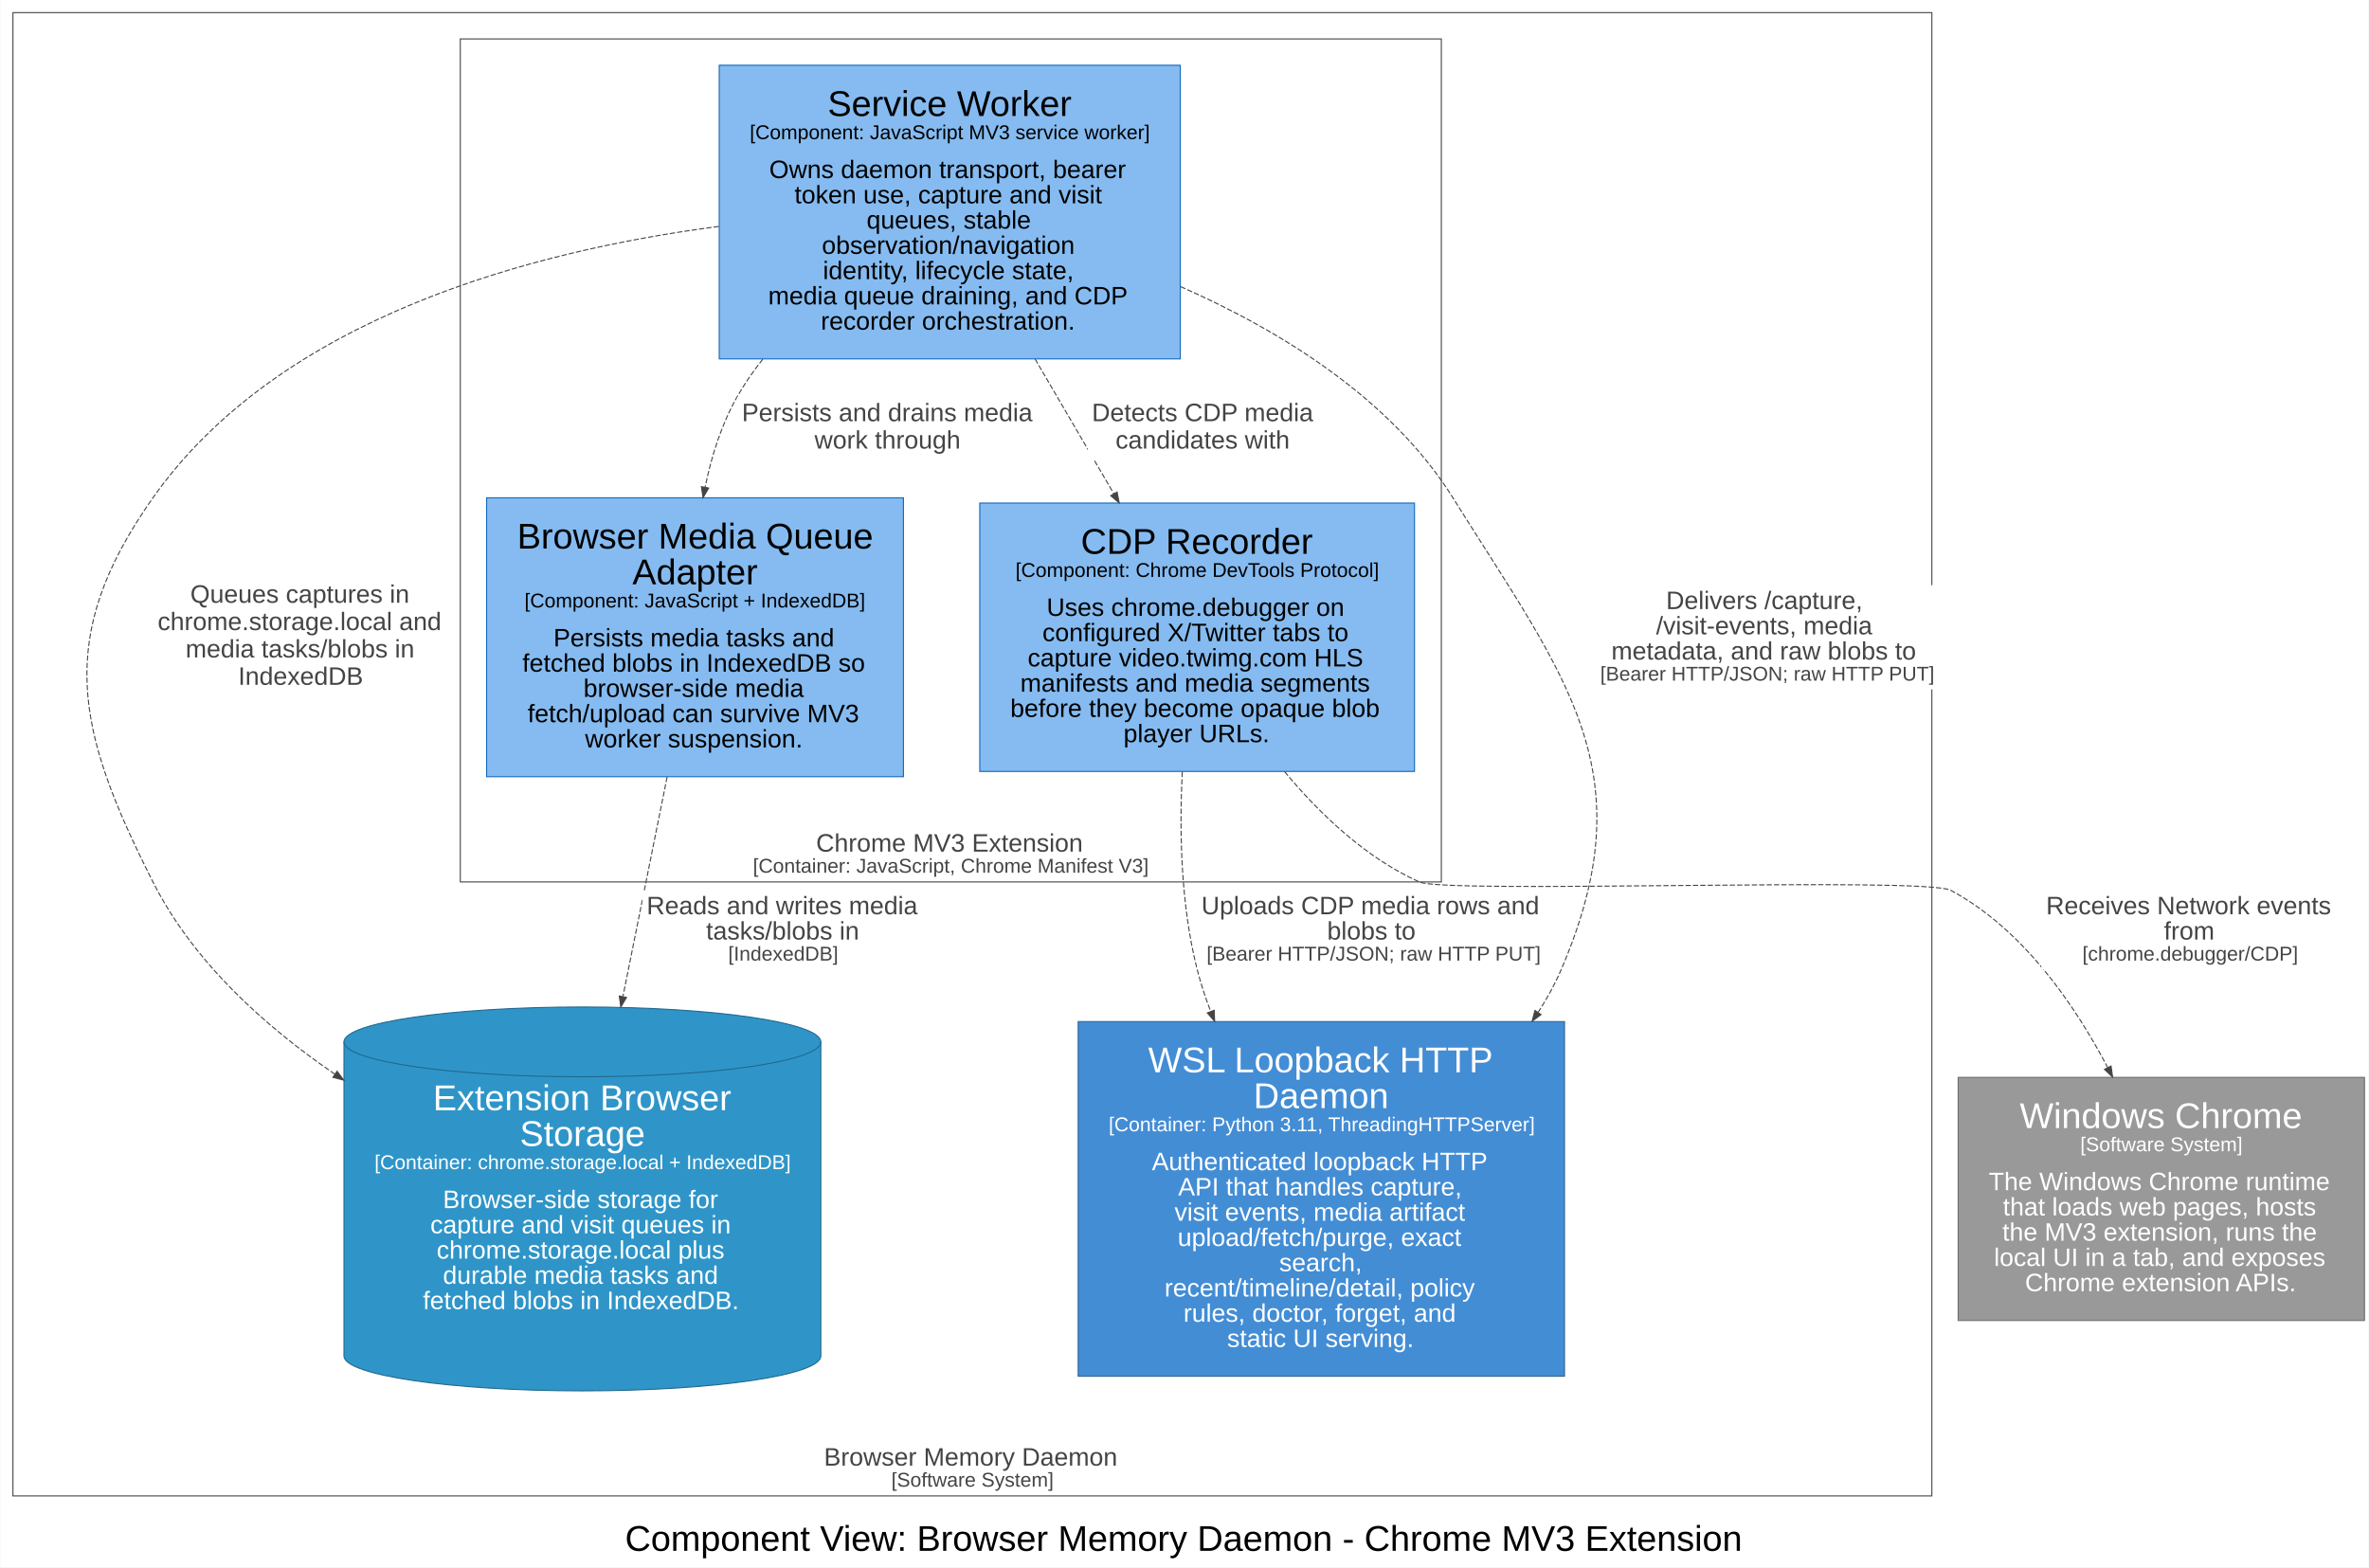
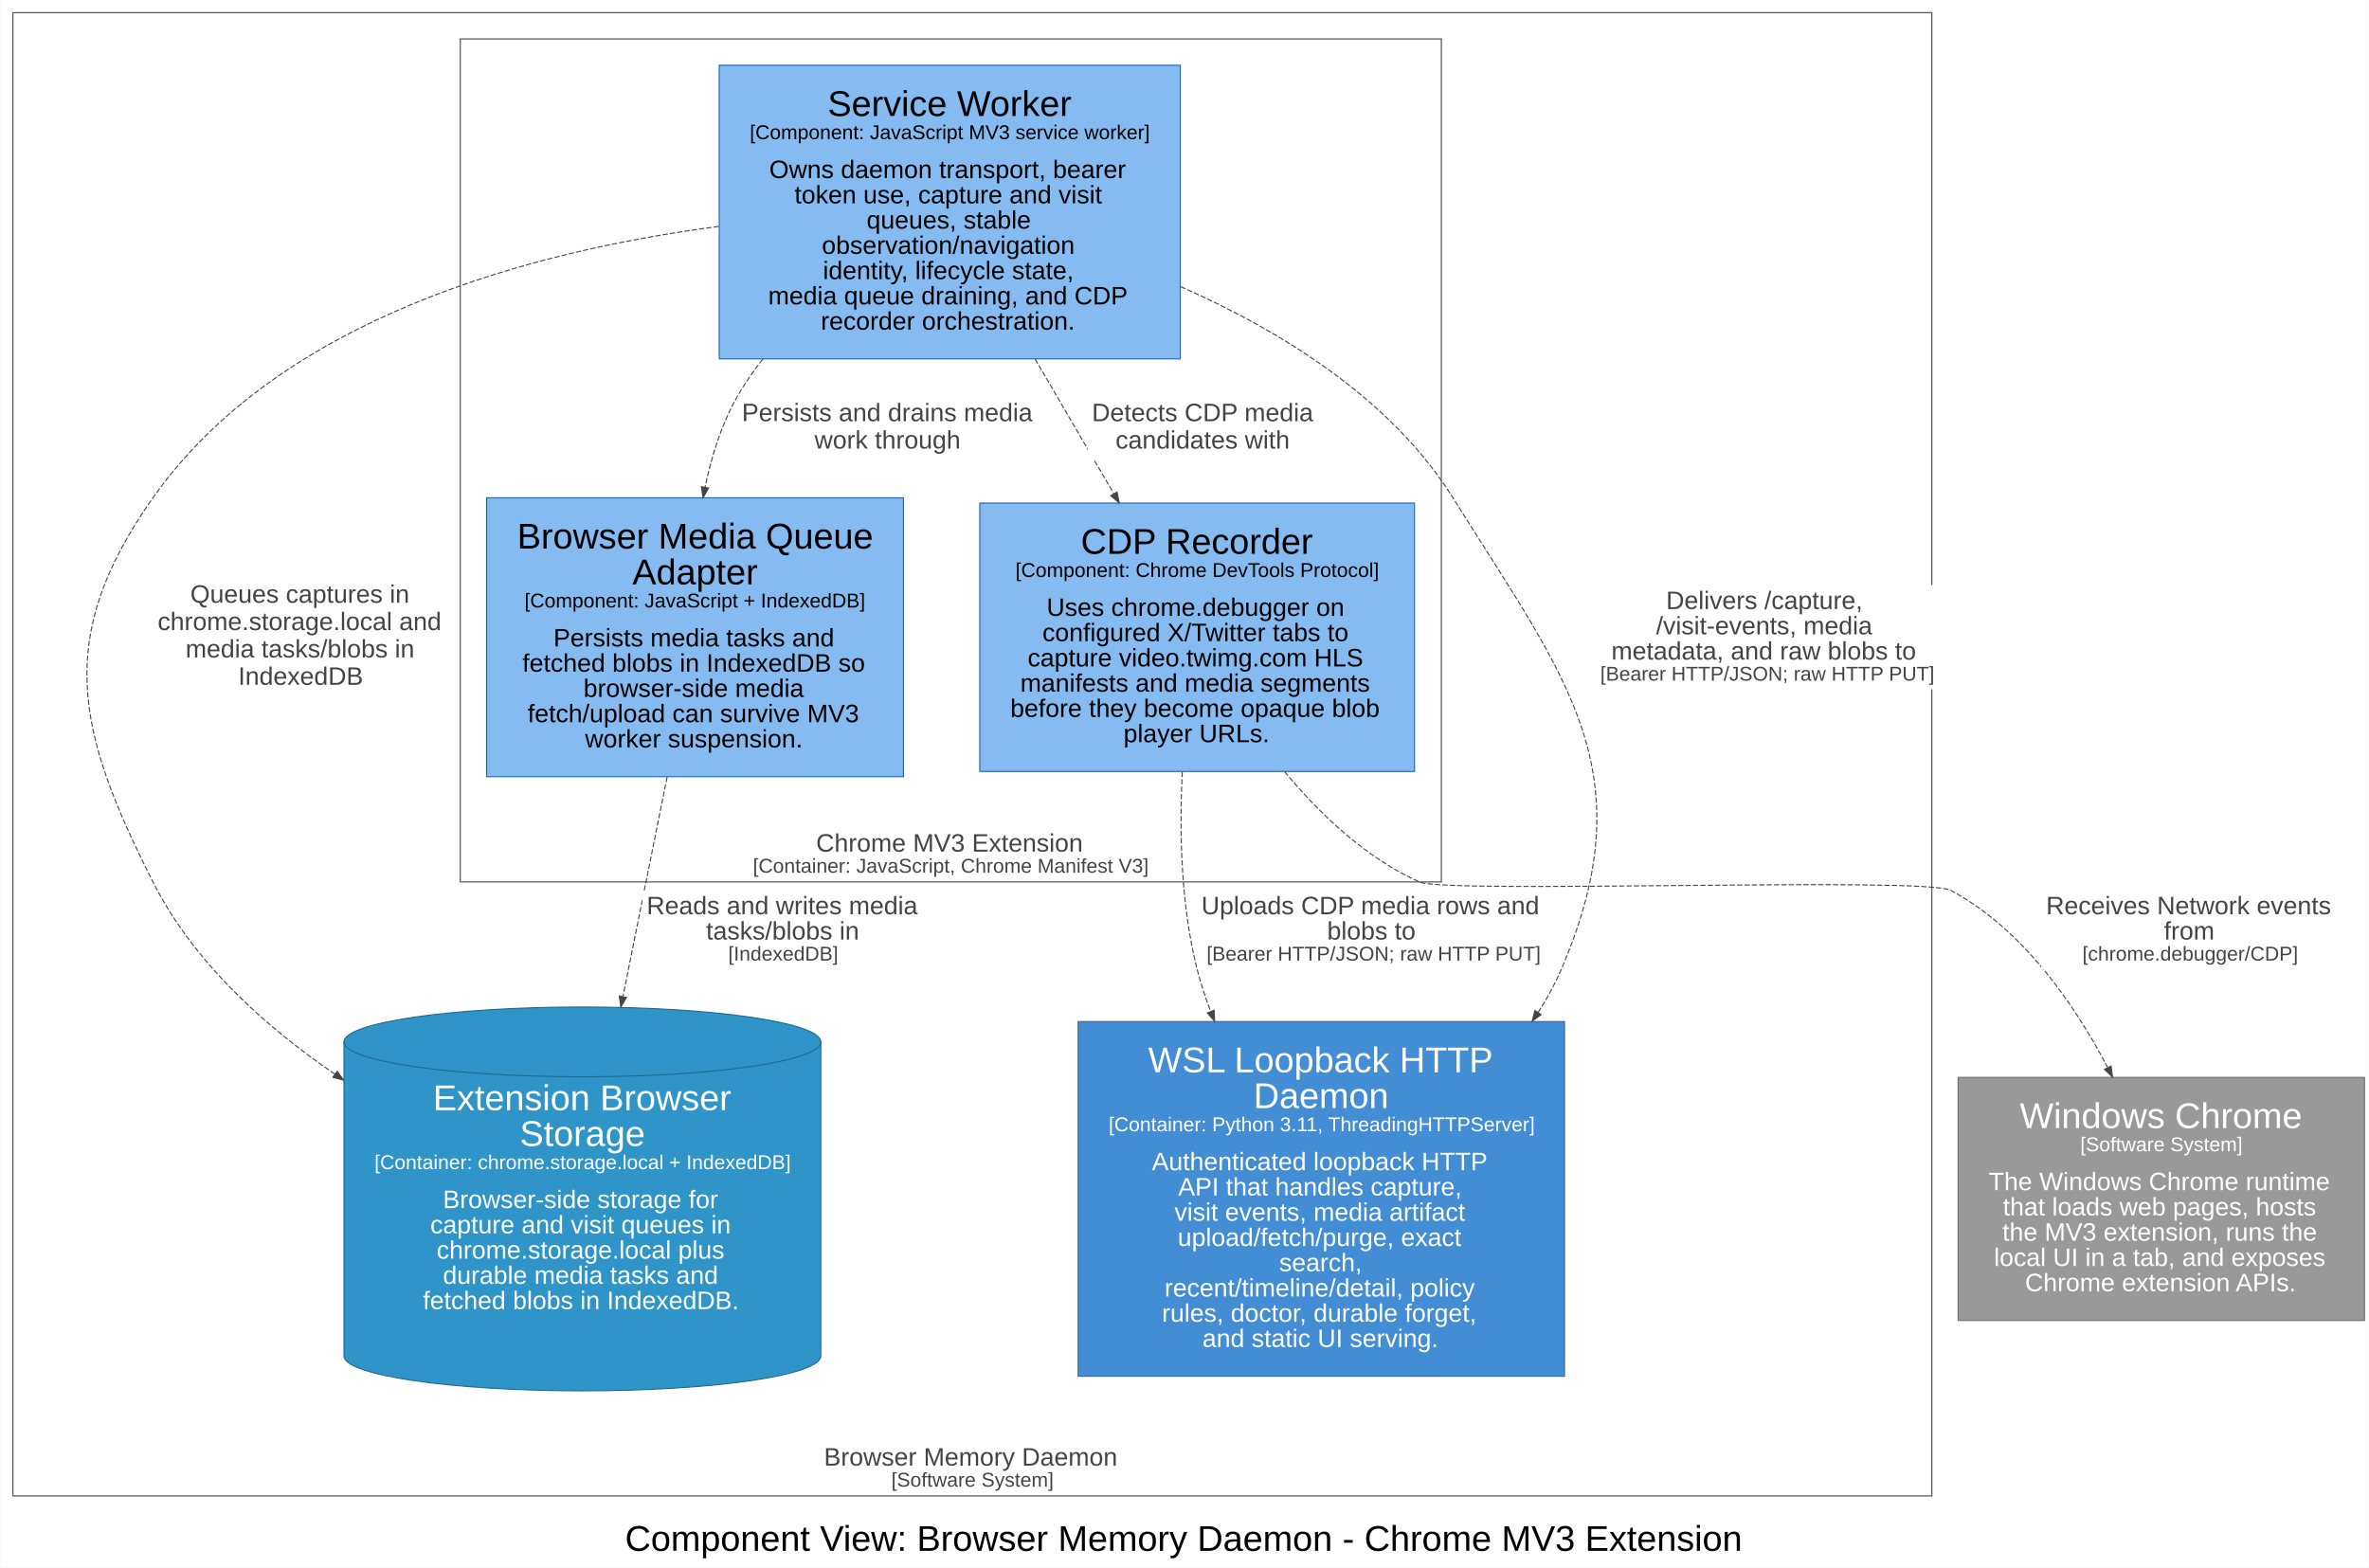
<svg xmlns="http://www.w3.org/2000/svg" width="2250pt" height="1489pt" viewBox="0.00 0.00 2250.00 1489.38">
  <g id="graph0" class="graph" transform="scale(1 1) rotate(0) translate(4 1485.38)">
    <polygon fill="white" stroke="transparent" points="-4,4 -4,-1485.38 2246,-1485.38 2246,4 -4,4" />
    <text text-anchor="start" x="589.5" y="-11.8" font-family="Arial" font-size="34.00">Component View: Browser Memory Daemon - Chrome MV3 Extension</text>
    <g id="clust1" class="cluster">
      <polygon fill="none" stroke="#444444" points="8,-64 8,-1473.38 1831,-1473.38 1831,-64 8,-64" />
      <text text-anchor="start" x="778.5" y="-92.8" font-family="Arial" font-size="24.00" fill="#444444">Browser Memory Daemon</text>
      <text text-anchor="start" x="842.5" y="-72.8" font-family="Arial" font-size="19.00" fill="#444444">[Software System]</text>
    </g>
    <g id="clust2" class="cluster">
      <polygon fill="none" stroke="#444444" points="433,-647.38 433,-1448.38 1365,-1448.38 1365,-647.38 433,-647.38" />
      <text text-anchor="start" x="771" y="-676.17" font-family="Arial" font-size="24.00" fill="#444444">Chrome MV3 Extension</text>
      <text text-anchor="start" x="711" y="-656.17" font-family="Arial" font-size="19.00" fill="#444444">[Container: JavaScript, Chrome Manifest V3]</text>
    </g>
    <g id="2" class="node">
      <polygon fill="#999999" stroke="#6b6b6b" points="2242,-461.69 1856,-461.69 1856,-230.69 2242,-230.69 2242,-461.69" />
      <text text-anchor="start" x="1914.5" y="-413.49" font-family="Arial" font-size="34.00" fill="#ffffff">Windows Chrome</text>
      <text text-anchor="start" x="1972" y="-391.49" font-family="Arial" font-size="19.00" fill="#ffffff">[Software System]</text>
      <text text-anchor="start" x="1885" y="-354.49" font-family="Arial" font-size="24.00" fill="#ffffff">The Windows Chrome runtime</text>
      <text text-anchor="start" x="1898.5" y="-330.49" font-family="Arial" font-size="24.00" fill="#ffffff">that loads web pages, hosts</text>
      <text text-anchor="start" x="1898" y="-306.49" font-family="Arial" font-size="24.00" fill="#ffffff">the MV3 extension, runs the</text>
      <text text-anchor="start" x="1890" y="-282.49" font-family="Arial" font-size="24.00" fill="#ffffff">local UI in a tab, and exposes</text>
      <text text-anchor="start" x="1919.5" y="-258.49" font-family="Arial" font-size="24.00" fill="#ffffff">Chrome extension APIs.</text>
    </g>
    <g id="10" class="node">
      <polygon fill="#85bbf0" stroke="#1168bd" points="854,-1012.38 458,-1012.38 458,-747.38 854,-747.38 854,-1012.38" />
      <text text-anchor="start" x="487" y="-964.17" font-family="Arial" font-size="34.00" fill="#000000">Browser Media Queue</text>
      <text text-anchor="start" x="596.5" y="-930.17" font-family="Arial" font-size="34.00" fill="#000000">Adapter</text>
      <text text-anchor="start" x="494" y="-908.17" font-family="Arial" font-size="19.00" fill="#000000">[Component: JavaScript + IndexedDB]</text>
      <text text-anchor="start" x="521.5" y="-871.17" font-family="Arial" font-size="24.00" fill="#000000">Persists media tasks and</text>
      <text text-anchor="start" x="492" y="-847.17" font-family="Arial" font-size="24.00" fill="#000000">fetched blobs in IndexedDB so</text>
      <text text-anchor="start" x="550" y="-823.17" font-family="Arial" font-size="24.00" fill="#000000">browser-side media</text>
      <text text-anchor="start" x="497" y="-799.17" font-family="Arial" font-size="24.00" fill="#000000">fetch/upload can survive MV3</text>
      <text text-anchor="start" x="551.5" y="-775.17" font-family="Arial" font-size="24.00" fill="#000000">worker suspension.</text>
    </g>
    <g id="13" class="node">
      <path fill="#2f95c8" stroke="#20688c" d="M775.5,-495.4C775.5,-513.7 673.98,-528.56 549,-528.56 424.02,-528.56 322.5,-513.7 322.5,-495.4 322.5,-495.4 322.5,-196.97 322.5,-196.97 322.5,-178.67 424.02,-163.81 549,-163.81 673.98,-163.81 775.5,-178.67 775.5,-196.97 775.5,-196.97 775.5,-495.4 775.5,-495.4" />
      <path fill="none" stroke="#20688c" d="M775.5,-495.4C775.5,-477.11 673.98,-462.24 549,-462.24 424.02,-462.24 322.5,-477.11 322.5,-495.4" />
      <text text-anchor="start" x="407" y="-430.49" font-family="Arial" font-size="34.00" fill="#ffffff">Extension Browser</text>
      <text text-anchor="start" x="489.5" y="-396.49" font-family="Arial" font-size="34.00" fill="#ffffff">Storage</text>
      <text text-anchor="start" x="351.5" y="-374.49" font-family="Arial" font-size="19.00" fill="#ffffff">[Container: chrome.storage.local + IndexedDB]</text>
      <text text-anchor="start" x="416.5" y="-337.49" font-family="Arial" font-size="24.00" fill="#ffffff">Browser-side storage for</text>
      <text text-anchor="start" x="404.5" y="-313.49" font-family="Arial" font-size="24.00" fill="#ffffff">capture and visit queues in</text>
      <text text-anchor="start" x="410.5" y="-289.49" font-family="Arial" font-size="24.00" fill="#ffffff">chrome.storage.local plus</text>
      <text text-anchor="start" x="416.5" y="-265.49" font-family="Arial" font-size="24.00" fill="#ffffff">durable media tasks and</text>
      <text text-anchor="start" x="397.5" y="-241.49" font-family="Arial" font-size="24.00" fill="#ffffff">fetched blobs in IndexedDB.</text>
    </g>
-     <g id="60" class="edge">
+     <g id="62" class="edge">
      <path fill="none" stroke="#444444" stroke-dasharray="5,2" d="M629.48,-747.11C616.83,-684.23 601.45,-607.8 587.54,-538.67" />
      <polygon fill="#444444" stroke="#444444" points="590.9,-537.64 585.49,-528.53 584.04,-539.02 590.9,-537.64" />
      <polygon fill="white" stroke="transparent" points="606,-564.38 606,-639.38 874,-639.38 874,-564.38 606,-564.38" />
      <text text-anchor="start" x="610" y="-616.67" font-family="Arial" font-size="24.00" fill="#444444">Reads and writes media</text>
      <text text-anchor="start" x="666.5" y="-592.67" font-family="Arial" font-size="24.00" fill="#444444">tasks/blobs in</text>
      <text text-anchor="start" x="687.5" y="-572.67" font-family="Arial" font-size="19.00" fill="#444444">[IndexedDB]</text>
    </g>
    <g id="11" class="node">
      <polygon fill="#85bbf0" stroke="#1168bd" points="1339.5,-1007.38 926.5,-1007.38 926.5,-752.38 1339.5,-752.38 1339.5,-1007.38" />
      <text text-anchor="start" x="1022.5" y="-959.17" font-family="Arial" font-size="34.00" fill="#000000">CDP Recorder</text>
      <text text-anchor="start" x="960.5" y="-937.17" font-family="Arial" font-size="19.00" fill="#000000">[Component: Chrome DevTools Protocol]</text>
      <text text-anchor="start" x="990" y="-900.17" font-family="Arial" font-size="24.00" fill="#000000">Uses chrome.debugger on</text>
      <text text-anchor="start" x="986" y="-876.17" font-family="Arial" font-size="24.00" fill="#000000">configured X/Twitter tabs to</text>
      <text text-anchor="start" x="972" y="-852.17" font-family="Arial" font-size="24.00" fill="#000000">capture video.twimg.com HLS</text>
      <text text-anchor="start" x="965" y="-828.17" font-family="Arial" font-size="24.00" fill="#000000">manifests and media segments</text>
      <text text-anchor="start" x="955.5" y="-804.17" font-family="Arial" font-size="24.00" fill="#000000">before they become opaque blob</text>
      <text text-anchor="start" x="1063" y="-780.17" font-family="Arial" font-size="24.00" fill="#000000">player URLs.</text>
    </g>
-     <g id="63" class="edge">
+     <g id="65" class="edge">
      <path fill="none" stroke="#444444" stroke-dasharray="5,2" d="M1216.07,-752.19C1250.32,-710.96 1293.81,-670.02 1344,-647.38 1369.58,-635.84 1824.28,-652.66 1849,-639.38 1916.22,-603.24 1965.28,-533.44 1997.98,-471.12" />
      <polygon fill="#444444" stroke="#444444" points="2001.22,-472.48 2002.69,-461.99 1995,-469.28 2001.22,-472.48" />
      <polygon fill="white" stroke="transparent" points="1935,-564.38 1935,-639.38 2216,-639.38 2216,-564.38 1935,-564.38" />
      <text text-anchor="start" x="1939.5" y="-616.67" font-family="Arial" font-size="24.00" fill="#444444">Receives Network events</text>
      <text text-anchor="start" x="2051.5" y="-592.67" font-family="Arial" font-size="24.00" fill="#444444">from</text>
      <text text-anchor="start" x="1974" y="-572.67" font-family="Arial" font-size="19.00" fill="#444444">[chrome.debugger/CDP]</text>
    </g>
    <g id="14" class="node">
      <polygon fill="#438dd5" stroke="#2e6295" points="1482,-514.69 1020,-514.69 1020,-177.69 1482,-177.69 1482,-514.69" />
      <text text-anchor="start" x="1086.5" y="-466.49" font-family="Arial" font-size="34.00" fill="#ffffff">WSL Loopback HTTP</text>
      <text text-anchor="start" x="1186.5" y="-432.49" font-family="Arial" font-size="34.00" fill="#ffffff">Daemon</text>
      <text text-anchor="start" x="1049" y="-410.49" font-family="Arial" font-size="19.00" fill="#ffffff">[Container: Python 3.11, ThreadingHTTPServer]</text>
      <text text-anchor="start" x="1090" y="-373.49" font-family="Arial" font-size="24.00" fill="#ffffff">Authenticated loopback HTTP</text>
      <text text-anchor="start" x="1115" y="-349.49" font-family="Arial" font-size="24.00" fill="#ffffff">API that handles capture,</text>
      <text text-anchor="start" x="1111.5" y="-325.49" font-family="Arial" font-size="24.00" fill="#ffffff">visit events, media artifact</text>
      <text text-anchor="start" x="1114.5" y="-301.49" font-family="Arial" font-size="24.00" fill="#ffffff">upload/fetch/purge, exact</text>
      <text text-anchor="start" x="1211" y="-277.49" font-family="Arial" font-size="24.00" fill="#ffffff">search,</text>
      <text text-anchor="start" x="1102" y="-253.49" font-family="Arial" font-size="24.00" fill="#ffffff">recent/timeline/detail, policy</text>
-       <text text-anchor="start" x="1120" y="-229.49" font-family="Arial" font-size="24.00" fill="#ffffff">rules, doctor, forget, and</text>
-       <text text-anchor="start" x="1161.5" y="-205.49" font-family="Arial" font-size="24.00" fill="#ffffff">static UI serving.</text>
+       <text text-anchor="start" x="1099.5" y="-229.49" font-family="Arial" font-size="24.00" fill="#ffffff">rules, doctor, durable forget,</text>
+       <text text-anchor="start" x="1138" y="-205.49" font-family="Arial" font-size="24.00" fill="#ffffff">and static UI serving.</text>
    </g>
-     <g id="64" class="edge">
+     <g id="66" class="edge">
      <path fill="none" stroke="#444444" stroke-dasharray="5,2" d="M1118.87,-751.99C1115.99,-693.97 1117.64,-624.83 1133,-564.38 1136.38,-551.07 1140.76,-537.7 1145.83,-524.49" />
      <polygon fill="#444444" stroke="#444444" points="1149.2,-525.49 1149.64,-514.9 1142.7,-522.9 1149.2,-525.49" />
      <polygon fill="white" stroke="transparent" points="1133,-564.38 1133,-639.38 1465,-639.38 1465,-564.38 1133,-564.38" />
      <text text-anchor="start" x="1137" y="-616.67" font-family="Arial" font-size="24.00" fill="#444444">Uploads CDP media rows and</text>
      <text text-anchor="start" x="1256.5" y="-592.67" font-family="Arial" font-size="24.00" fill="#444444">blobs to</text>
      <text text-anchor="start" x="1142" y="-572.67" font-family="Arial" font-size="19.00" fill="#444444">[Bearer HTTP/JSON; raw HTTP PUT]</text>
    </g>
    <g id="9" class="node">
      <polygon fill="#85bbf0" stroke="#1168bd" points="1117,-1423.38 679,-1423.38 679,-1144.38 1117,-1144.38 1117,-1423.38" />
      <text text-anchor="start" x="782" y="-1375.17" font-family="Arial" font-size="34.00" fill="#000000">Service Worker</text>
      <text text-anchor="start" x="708" y="-1353.17" font-family="Arial" font-size="19.00" fill="#000000">[Component: JavaScript MV3 service worker]</text>
      <text text-anchor="start" x="726.5" y="-1316.17" font-family="Arial" font-size="24.00" fill="#000000">Owns daemon transport, bearer</text>
      <text text-anchor="start" x="750.5" y="-1292.17" font-family="Arial" font-size="24.00" fill="#000000">token use, capture and visit</text>
      <text text-anchor="start" x="819" y="-1268.17" font-family="Arial" font-size="24.00" fill="#000000">queues, stable</text>
      <text text-anchor="start" x="776.5" y="-1244.17" font-family="Arial" font-size="24.00" fill="#000000">observation/navigation</text>
      <text text-anchor="start" x="777.5" y="-1220.17" font-family="Arial" font-size="24.00" fill="#000000">identity, lifecycle state,</text>
      <text text-anchor="start" x="725.5" y="-1196.17" font-family="Arial" font-size="24.00" fill="#000000">media queue draining, and CDP</text>
      <text text-anchor="start" x="775.5" y="-1172.17" font-family="Arial" font-size="24.00" fill="#000000">recorder orchestration.</text>
    </g>
-     <g id="59" class="edge">
+     <g id="61" class="edge">
      <path fill="none" stroke="#444444" stroke-dasharray="5,2" d="M720.38,-1144.11C711.29,-1132.7 703.03,-1120.77 696,-1108.38 681.24,-1082.37 671.69,-1052.21 665.56,-1022.52" />
      <polygon fill="#444444" stroke="#444444" points="668.95,-1021.63 663.61,-1012.48 662.08,-1022.96 668.95,-1021.63" />
      <polygon fill="white" stroke="transparent" points="696,-1048.38 696,-1108.38 983,-1108.38 983,-1048.38 696,-1048.38" />
      <text text-anchor="start" x="700.5" y="-1085.17" font-family="Arial" font-size="24.00" fill="#444444">Persists and drains media</text>
      <text text-anchor="start" x="769.5" y="-1059.17" font-family="Arial" font-size="24.00" fill="#444444">work through</text>
    </g>
-     <g id="61" class="edge">
+     <g id="63" class="edge">
      <path fill="none" stroke="#444444" stroke-dasharray="5,2" d="M979.04,-1144.25C1003.26,-1102.81 1029.78,-1057.45 1053.88,-1016.22" />
      <polygon fill="#444444" stroke="#444444" points="1056.96,-1017.89 1058.98,-1007.49 1050.91,-1014.36 1056.96,-1017.89" />
      <polygon fill="white" stroke="transparent" points="1029,-1048.38 1029,-1108.38 1249,-1108.38 1249,-1048.38 1029,-1048.38" />
      <text text-anchor="start" x="1033" y="-1085.17" font-family="Arial" font-size="24.00" fill="#444444">Detects CDP media</text>
      <text text-anchor="start" x="1055.5" y="-1059.17" font-family="Arial" font-size="24.00" fill="#444444">candidates with</text>
    </g>
-     <g id="57" class="edge">
+     <g id="59" class="edge">
      <path fill="none" stroke="#444444" stroke-dasharray="5,2" d="M678.58,-1270.23C501.15,-1247.07 261.68,-1183.65 141,-1012.38 47.56,-879.76 67.79,-792.14 141,-647.38 178.95,-572.34 245.46,-511.48 313.91,-464.68" />
      <polygon fill="#444444" stroke="#444444" points="315.94,-467.53 322.27,-459.04 312.02,-461.73 315.94,-467.53" />
      <polygon fill="white" stroke="transparent" points="141,-823.88 141,-935.88 422,-935.88 422,-823.88 141,-823.88" />
      <text text-anchor="start" x="176.5" y="-912.67" font-family="Arial" font-size="24.00" fill="#444444">Queues captures in</text>
      <text text-anchor="start" x="145.5" y="-886.67" font-family="Arial" font-size="24.00" fill="#444444">chrome.storage.local and</text>
      <text text-anchor="start" x="172" y="-860.67" font-family="Arial" font-size="24.00" fill="#444444">media tasks/blobs in</text>
      <text text-anchor="start" x="222" y="-834.67" font-family="Arial" font-size="24.00" fill="#444444">IndexedDB</text>
    </g>
-     <g id="58" class="edge">
+     <g id="60" class="edge">
      <path fill="none" stroke="#444444" stroke-dasharray="5,2" d="M1117.25,-1213.06C1213.24,-1170.75 1317.21,-1106.35 1376,-1012.38 1484.36,-839.18 1559.47,-752.17 1479,-564.38 1472.95,-550.26 1465.48,-536.62 1456.98,-523.53" />
      <polygon fill="#444444" stroke="#444444" points="1459.73,-521.36 1451.25,-515.01 1453.93,-525.26 1459.73,-521.36" />
      <polygon fill="white" stroke="transparent" points="1512,-830.38 1512,-929.38 1834,-929.38 1834,-830.38 1512,-830.38" />
      <text text-anchor="start" x="1578.5" y="-906.67" font-family="Arial" font-size="24.00" fill="#444444">Delivers /capture,</text>
      <text text-anchor="start" x="1569" y="-882.67" font-family="Arial" font-size="24.00" fill="#444444">/visit-events, media</text>
      <text text-anchor="start" x="1526.5" y="-858.67" font-family="Arial" font-size="24.00" fill="#444444">metadata, and raw blobs to</text>
      <text text-anchor="start" x="1516" y="-838.67" font-family="Arial" font-size="19.00" fill="#444444">[Bearer HTTP/JSON; raw HTTP PUT]</text>
    </g>
  </g>
</svg>
